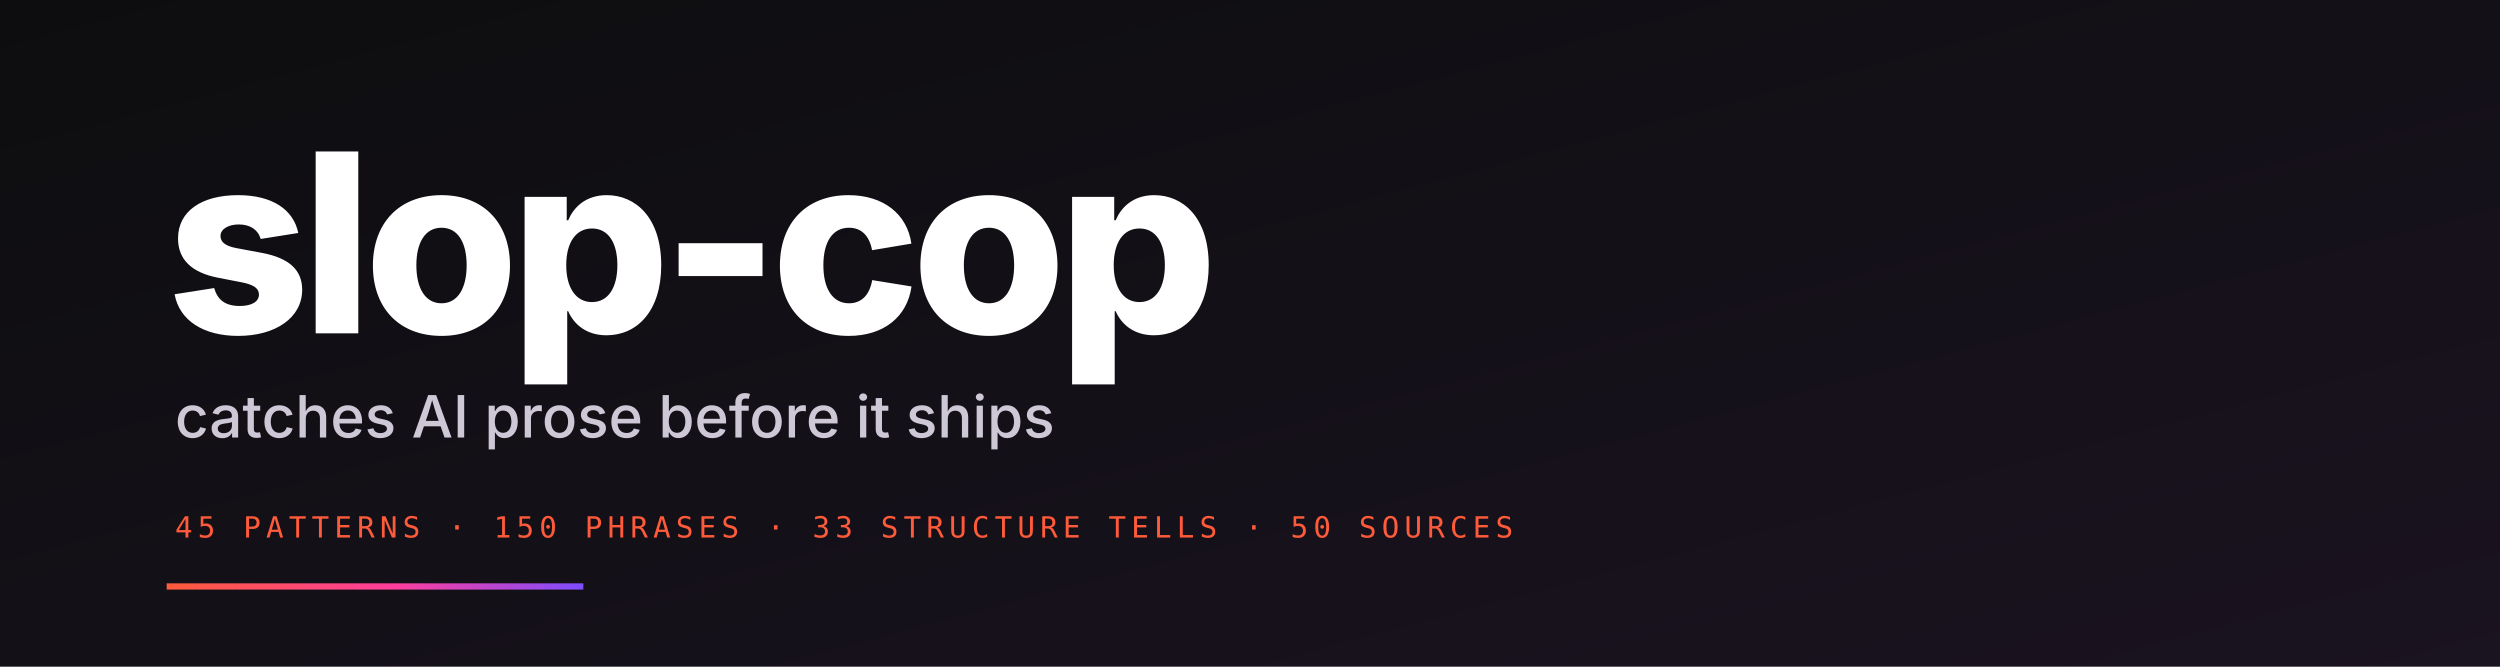
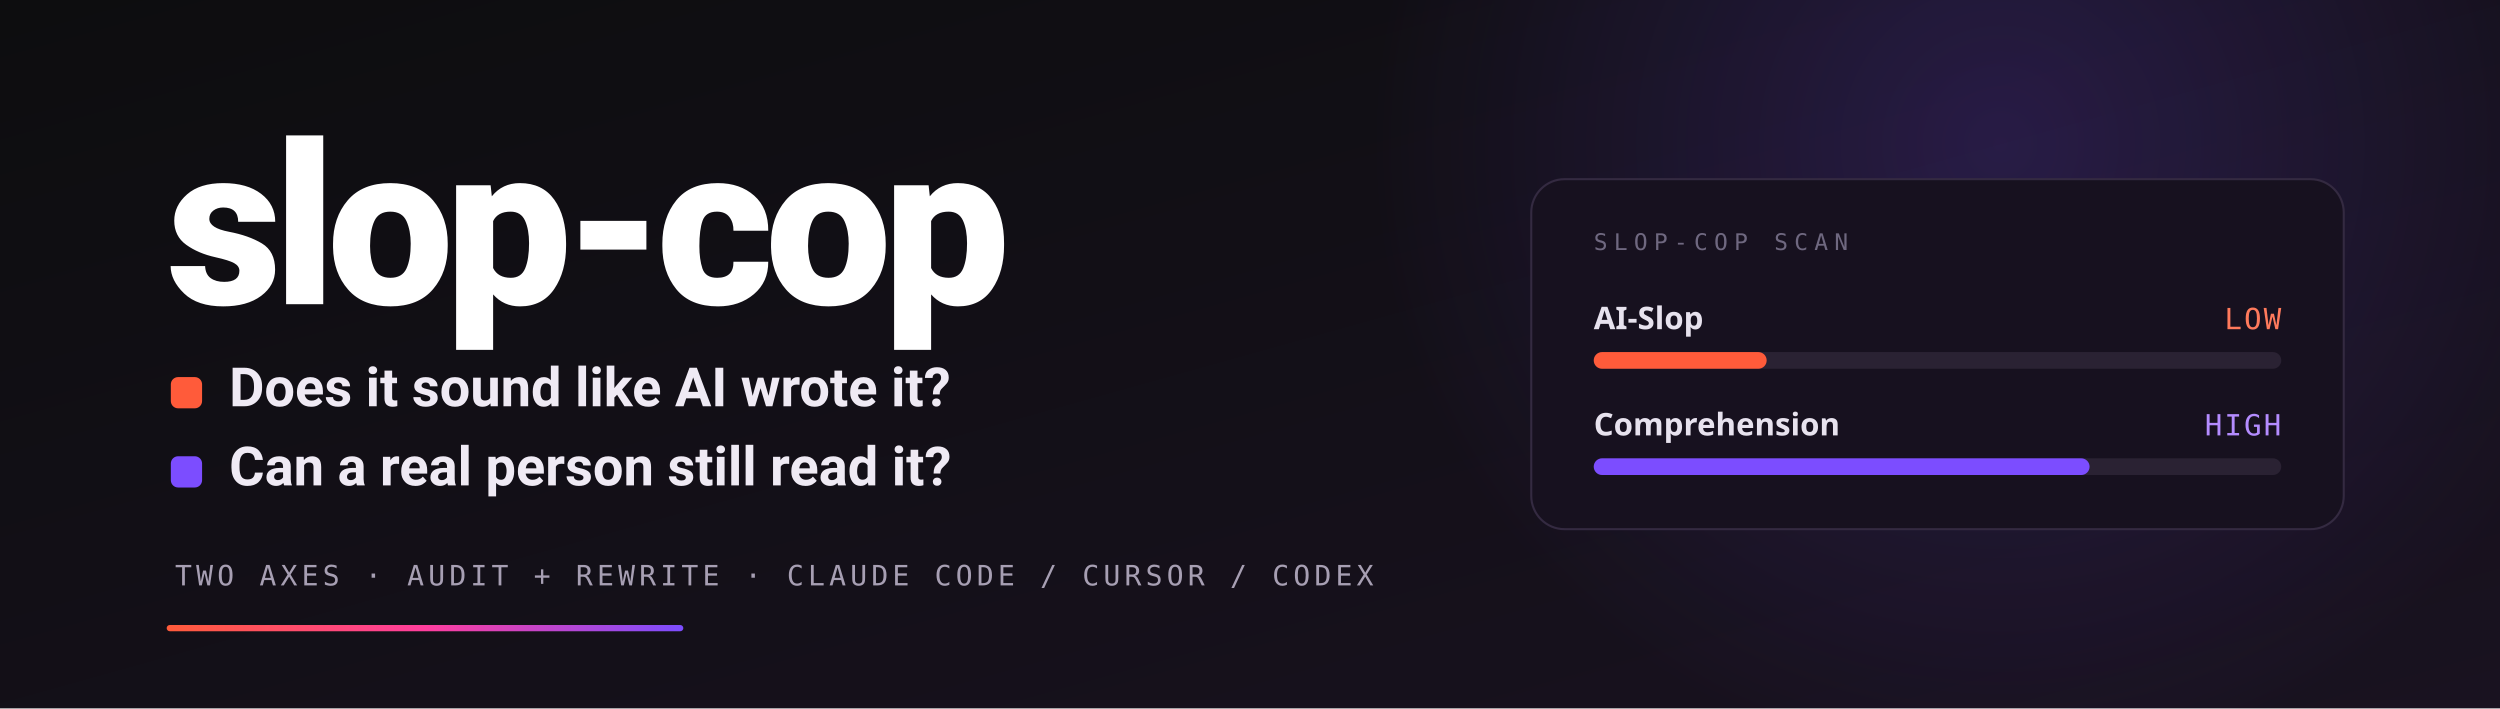
- <svg xmlns="http://www.w3.org/2000/svg" viewBox="0 0 1200 320" width="1200" height="320">
+ <svg xmlns="http://www.w3.org/2000/svg" viewBox="0 0 1200 340" width="1200" height="340" role="img" aria-label="slop-cop — dual-axis AI-slop and readability auditor and rewriter for Claude Code">
  <defs>
    <linearGradient id="bg" x1="0" y1="0" x2="1" y2="1">
      <stop offset="0" stop-color="#0d0d0f" />
-       <stop offset="1" stop-color="#1a1320" />
+       <stop offset="1" stop-color="#191220" />
    </linearGradient>
    <linearGradient id="accent" x1="0" y1="0" x2="1" y2="0">
      <stop offset="0" stop-color="#ff5b3a" />
-       <stop offset="0.55" stop-color="#ff3e9d" />
+       <stop offset="0.5" stop-color="#ff3e9d" />
      <stop offset="1" stop-color="#7c4dff" />
    </linearGradient>
+     <radialGradient id="glow" cx="0.5" cy="0.5" r="0.5">
+       <stop offset="0" stop-color="#7c4dff" stop-opacity="0.20" />
+       <stop offset="1" stop-color="#7c4dff" stop-opacity="0" />
+     </radialGradient>
  </defs>
-   <rect width="1200" height="320" fill="url(#bg)" />
-   <text x="80" y="160" font-family="ui-sans-serif, system-ui, -apple-system, sans-serif" font-size="120" font-weight="800" fill="#ffffff" letter-spacing="-4">slop-cop</text>
-   <text x="84" y="210" font-family="ui-sans-serif, system-ui, -apple-system, sans-serif" font-size="28" font-weight="500" fill="#cdc7d6">catches AI prose before it ships</text>
-   <text x="84" y="258" font-family="ui-monospace, SFMono-Regular, monospace" font-size="14" fill="#ff5b3a" letter-spacing="2.5">45 PATTERNS  ·  150 PHRASES  ·  33 STRUCTURE TELLS  ·  50 SOURCES</text>
-   <rect x="80" y="280" width="200" height="3" fill="url(#accent)" />
+   <rect width="1200" height="340" fill="url(#bg)" />
+   <circle cx="960" cy="70" r="300" fill="url(#glow)" />
+   <text x="80" y="146" font-family="ui-sans-serif, system-ui, -apple-system, Segoe UI, Roboto, Helvetica, Arial, sans-serif" font-size="108" font-weight="800" fill="#ffffff" letter-spacing="-4">slop-cop</text>
+   <g font-family="ui-sans-serif, system-ui, -apple-system, Segoe UI, Roboto, Helvetica, Arial, sans-serif" font-size="26" font-weight="600" fill="#efeaf4">
+     <rect x="82" y="181" width="15" height="15" rx="3.5" fill="#ff5b3a" />
+     <text x="110" y="195">Does it sound like AI wrote it?</text>
+     <rect x="82" y="219" width="15" height="15" rx="3.5" fill="#7c4dff" />
+     <text x="110" y="233">Can a real person still read it?</text>
+   </g>
+   <text x="84" y="281" font-family="ui-monospace, SFMono-Regular, Menlo, Consolas, monospace" font-size="13.5" fill="#a79fb3" letter-spacing="2">TWO AXES  ·  AUDIT + REWRITE  ·  CLAUDE CODE / CURSOR / CODEX</text>
+   <rect x="80" y="300" width="248" height="3" rx="1.5" fill="url(#accent)" />
+   <g font-family="ui-monospace, SFMono-Regular, Menlo, Consolas, monospace">
+     <rect x="735" y="86" width="390" height="168" rx="16" fill="#17111f" stroke="#342a41" stroke-width="1" />
+     <text x="765" y="120" font-size="11" fill="#6f6880" letter-spacing="3">SLOP-COP SCAN</text>
+     <text x="765" y="158" font-family="ui-sans-serif, system-ui, sans-serif" font-size="15" font-weight="700" fill="#e7e2ee">AI-Slop</text>
+     <text x="1095" y="158" font-size="14" fill="#ff7a5c" text-anchor="end" letter-spacing="1">LOW</text>
+     <rect x="765" y="169" width="330" height="8" rx="4" fill="#2a2233" />
+     <rect x="765" y="169" width="83" height="8" rx="4" fill="#ff5b3a" />
+     <text x="765" y="209" font-family="ui-sans-serif, system-ui, sans-serif" font-size="15" font-weight="700" fill="#e7e2ee">Comprehension</text>
+     <text x="1095" y="209" font-size="14" fill="#b48cff" text-anchor="end" letter-spacing="1">HIGH</text>
+     <rect x="765" y="220" width="330" height="8" rx="4" fill="#2a2233" />
+     <rect x="765" y="220" width="238" height="8" rx="4" fill="#7c4dff" />
+   </g>
</svg>
